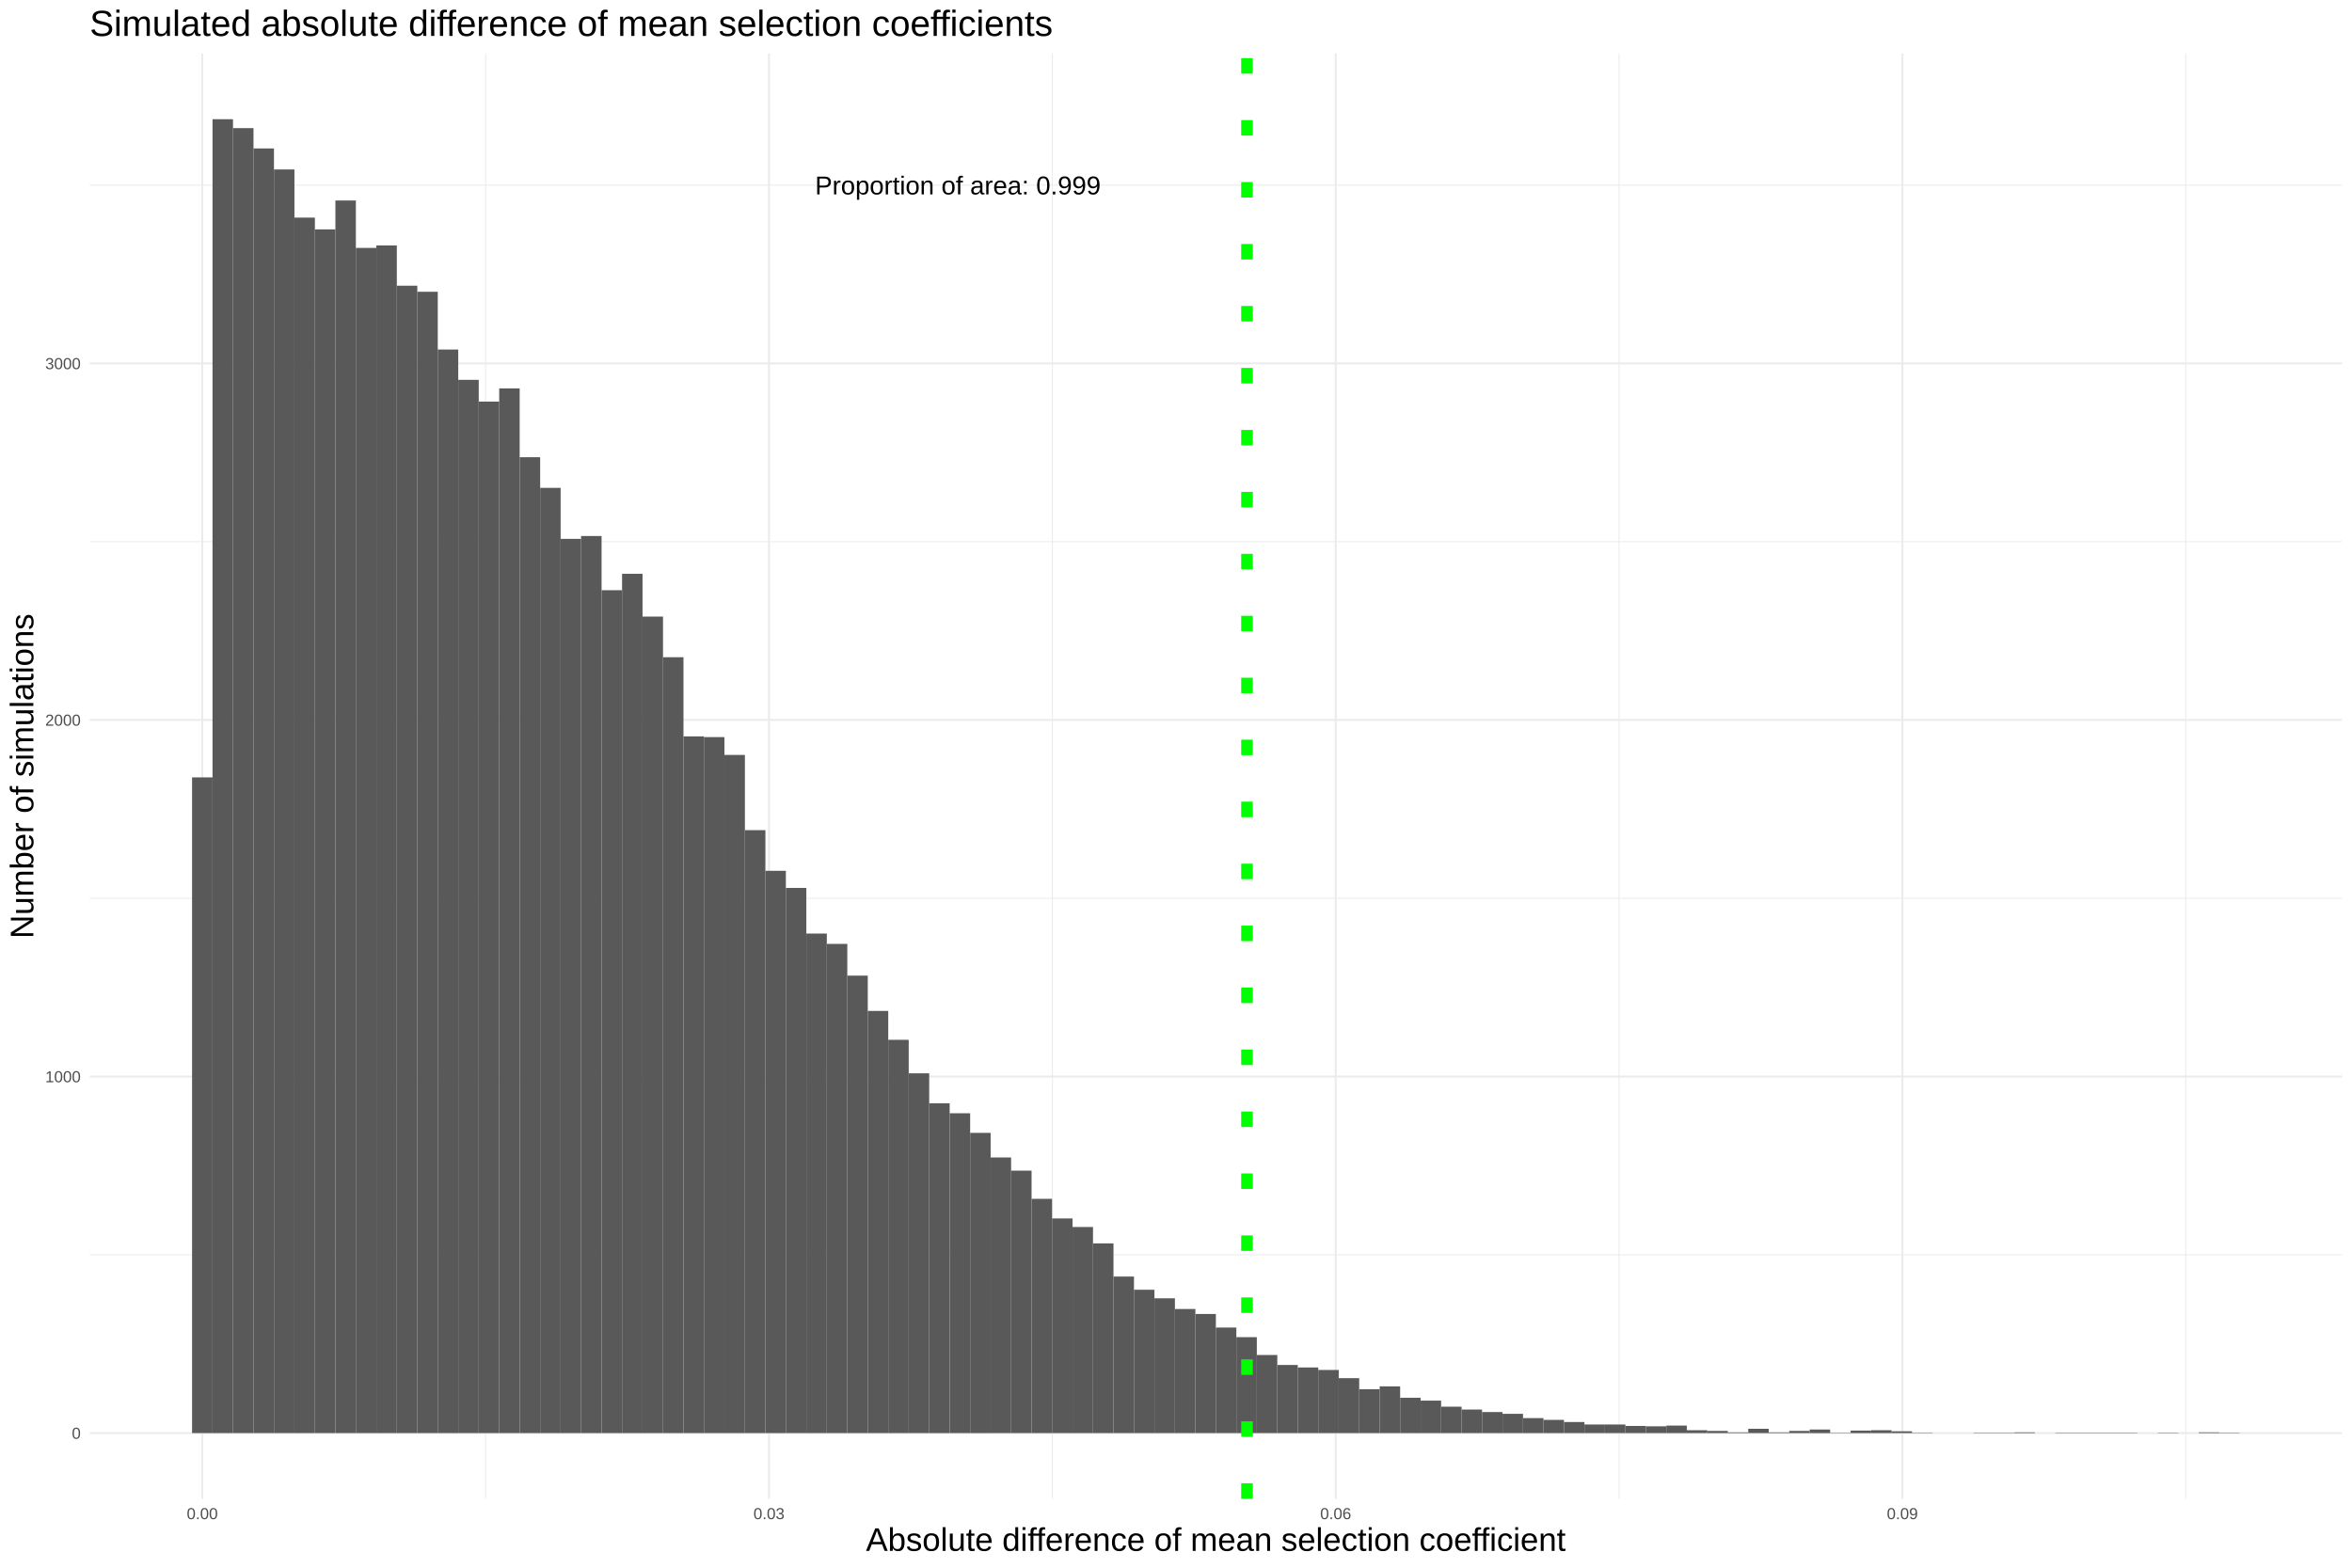
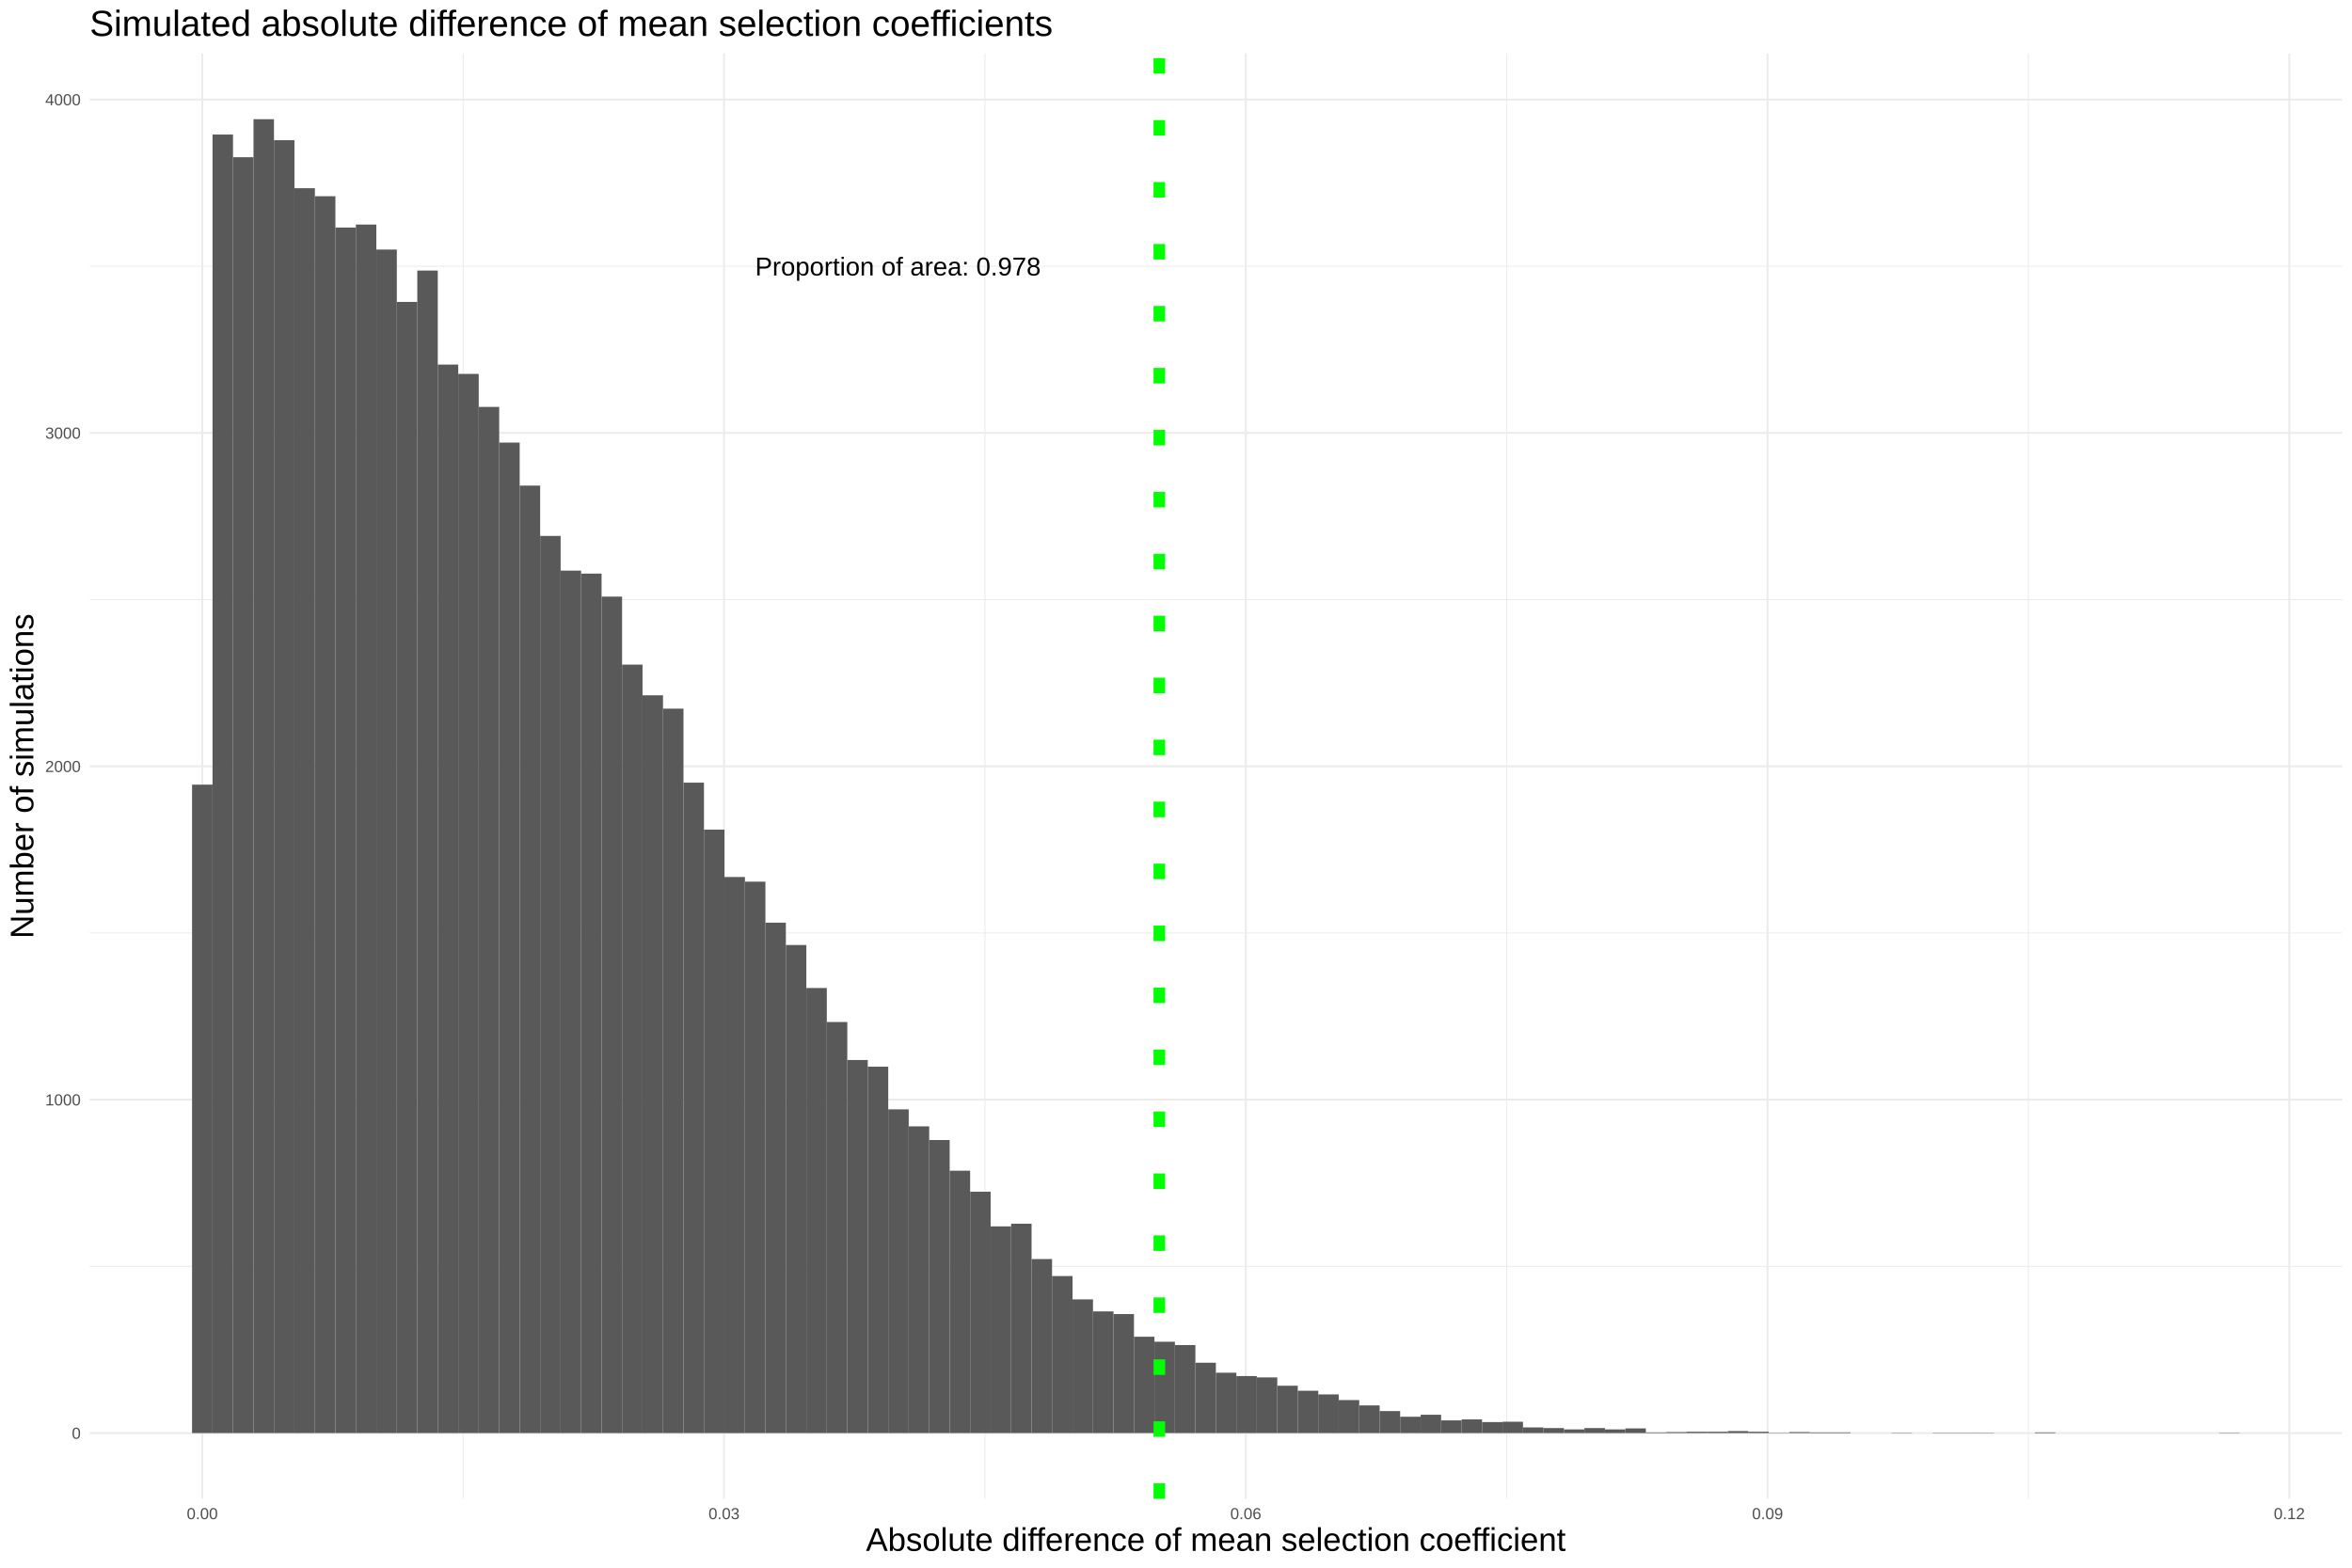
<svg xmlns="http://www.w3.org/2000/svg" class="svglite" width="1296.00pt" height="864.00pt" viewBox="0 0 1296.00 864.00">
  <defs>
    <style type="text/css">
    .svglite line, .svglite polyline, .svglite polygon, .svglite path, .svglite rect, .svglite circle {
      fill: none;
      stroke: #000000;
      stroke-linecap: round;
      stroke-linejoin: round;
      stroke-miterlimit: 10.00;
    }
    .svglite text {
      white-space: pre;
    }
  </style>
  </defs>
  <rect width="100%" height="100%" style="stroke: none; fill: none;" />
  <defs>
    <clipPath id="cpMC4wMHwxMjk2LjAwfDAuMDB8ODY0LjAw">
      <rect x="0.00" y="0.00" width="1296.00" height="864.00" />
    </clipPath>
  </defs>
  <g clip-path="url(#cpMC4wMHwxMjk2LjAwfDAuMDB8ODY0LjAw)">
</g>
  <defs>
    <clipPath id="cpNDkuNDJ8MTI5MC41MnwyOS40OXw4MjYuMDI=">
      <rect x="49.42" y="29.49" width="1241.10" height="796.52" />
    </clipPath>
  </defs>
  <g clip-path="url(#cpNDkuNDJ8MTI5MC41MnwyOS40OXw4MjYuMDI=)">
-     <polyline points="49.42,691.56 1290.52,691.56 " style="stroke-width: 0.53; stroke: #EBEBEB; stroke-linecap: butt;" />
-     <polyline points="49.42,495.06 1290.52,495.06 " style="stroke-width: 0.53; stroke: #EBEBEB; stroke-linecap: butt;" />
-     <polyline points="49.42,298.55 1290.52,298.55 " style="stroke-width: 0.53; stroke: #EBEBEB; stroke-linecap: butt;" />
-     <polyline points="49.42,102.05 1290.52,102.05 " style="stroke-width: 0.53; stroke: #EBEBEB; stroke-linecap: butt;" />
-     <polyline points="267.60,826.02 267.60,29.49 " style="stroke-width: 0.53; stroke: #EBEBEB; stroke-linecap: butt;" />
-     <polyline points="579.87,826.02 579.87,29.49 " style="stroke-width: 0.53; stroke: #EBEBEB; stroke-linecap: butt;" />
-     <polyline points="892.13,826.02 892.13,29.49 " style="stroke-width: 0.53; stroke: #EBEBEB; stroke-linecap: butt;" />
-     <polyline points="1204.39,826.02 1204.39,29.49 " style="stroke-width: 0.53; stroke: #EBEBEB; stroke-linecap: butt;" />
+     <polyline points="49.42,697.94 1290.52,697.94 " style="stroke-width: 0.53; stroke: #EBEBEB; stroke-linecap: butt;" />
+     <polyline points="49.42,514.20 1290.52,514.20 " style="stroke-width: 0.53; stroke: #EBEBEB; stroke-linecap: butt;" />
+     <polyline points="49.42,330.46 1290.52,330.46 " style="stroke-width: 0.53; stroke: #EBEBEB; stroke-linecap: butt;" />
+     <polyline points="49.42,146.73 1290.52,146.73 " style="stroke-width: 0.53; stroke: #EBEBEB; stroke-linecap: butt;" />
+     <polyline points="255.22,826.02 255.22,29.49 " style="stroke-width: 0.53; stroke: #EBEBEB; stroke-linecap: butt;" />
+     <polyline points="542.72,826.02 542.72,29.49 " style="stroke-width: 0.53; stroke: #EBEBEB; stroke-linecap: butt;" />
+     <polyline points="830.22,826.02 830.22,29.49 " style="stroke-width: 0.53; stroke: #EBEBEB; stroke-linecap: butt;" />
+     <polyline points="1117.71,826.02 1117.71,29.49 " style="stroke-width: 0.53; stroke: #EBEBEB; stroke-linecap: butt;" />
    <polyline points="49.42,789.81 1290.52,789.81 " style="stroke-width: 1.07; stroke: #EBEBEB; stroke-linecap: butt;" />
-     <polyline points="49.42,593.31 1290.52,593.31 " style="stroke-width: 1.07; stroke: #EBEBEB; stroke-linecap: butt;" />
-     <polyline points="49.42,396.80 1290.52,396.80 " style="stroke-width: 1.07; stroke: #EBEBEB; stroke-linecap: butt;" />
-     <polyline points="49.42,200.30 1290.52,200.30 " style="stroke-width: 1.07; stroke: #EBEBEB; stroke-linecap: butt;" />
+     <polyline points="49.42,606.07 1290.52,606.07 " style="stroke-width: 1.07; stroke: #EBEBEB; stroke-linecap: butt;" />
+     <polyline points="49.42,422.33 1290.52,422.33 " style="stroke-width: 1.07; stroke: #EBEBEB; stroke-linecap: butt;" />
+     <polyline points="49.42,238.60 1290.52,238.60 " style="stroke-width: 1.07; stroke: #EBEBEB; stroke-linecap: butt;" />
+     <polyline points="49.42,54.86 1290.52,54.86 " style="stroke-width: 1.07; stroke: #EBEBEB; stroke-linecap: butt;" />
    <polyline points="111.47,826.02 111.47,29.49 " style="stroke-width: 1.07; stroke: #EBEBEB; stroke-linecap: butt;" />
-     <polyline points="423.74,826.02 423.74,29.49 " style="stroke-width: 1.07; stroke: #EBEBEB; stroke-linecap: butt;" />
-     <polyline points="736.00,826.02 736.00,29.49 " style="stroke-width: 1.07; stroke: #EBEBEB; stroke-linecap: butt;" />
-     <polyline points="1048.26,826.02 1048.26,29.49 " style="stroke-width: 1.07; stroke: #EBEBEB; stroke-linecap: butt;" />
-     <rect x="105.83" y="428.44" width="11.28" height="361.37" style="stroke-width: 1.07; stroke: none; stroke-linecap: butt; stroke-linejoin: miter; fill: #595959;" />
-     <rect x="117.11" y="65.70" width="11.28" height="724.11" style="stroke-width: 1.07; stroke: none; stroke-linecap: butt; stroke-linejoin: miter; fill: #595959;" />
-     <rect x="128.40" y="70.61" width="11.28" height="719.20" style="stroke-width: 1.07; stroke: none; stroke-linecap: butt; stroke-linejoin: miter; fill: #595959;" />
-     <rect x="139.68" y="81.81" width="11.28" height="708.00" style="stroke-width: 1.07; stroke: none; stroke-linecap: butt; stroke-linejoin: miter; fill: #595959;" />
-     <rect x="150.96" y="93.40" width="11.28" height="696.41" style="stroke-width: 1.07; stroke: none; stroke-linecap: butt; stroke-linejoin: miter; fill: #595959;" />
-     <rect x="162.24" y="119.93" width="11.28" height="669.88" style="stroke-width: 1.07; stroke: none; stroke-linecap: butt; stroke-linejoin: miter; fill: #595959;" />
-     <rect x="173.53" y="126.42" width="11.28" height="663.39" style="stroke-width: 1.07; stroke: none; stroke-linecap: butt; stroke-linejoin: miter; fill: #595959;" />
-     <rect x="184.81" y="110.50" width="11.28" height="679.31" style="stroke-width: 1.07; stroke: none; stroke-linecap: butt; stroke-linejoin: miter; fill: #595959;" />
-     <rect x="196.09" y="136.63" width="11.28" height="653.18" style="stroke-width: 1.07; stroke: none; stroke-linecap: butt; stroke-linejoin: miter; fill: #595959;" />
-     <rect x="207.38" y="135.26" width="11.28" height="654.55" style="stroke-width: 1.07; stroke: none; stroke-linecap: butt; stroke-linejoin: miter; fill: #595959;" />
-     <rect x="218.66" y="157.46" width="11.28" height="632.35" style="stroke-width: 1.07; stroke: none; stroke-linecap: butt; stroke-linejoin: miter; fill: #595959;" />
-     <rect x="229.94" y="160.80" width="11.28" height="629.01" style="stroke-width: 1.07; stroke: none; stroke-linecap: butt; stroke-linejoin: miter; fill: #595959;" />
-     <rect x="241.22" y="192.64" width="11.28" height="597.17" style="stroke-width: 1.07; stroke: none; stroke-linecap: butt; stroke-linejoin: miter; fill: #595959;" />
-     <rect x="252.51" y="209.34" width="11.28" height="580.47" style="stroke-width: 1.07; stroke: none; stroke-linecap: butt; stroke-linejoin: miter; fill: #595959;" />
-     <rect x="263.79" y="221.33" width="11.28" height="568.48" style="stroke-width: 1.07; stroke: none; stroke-linecap: butt; stroke-linejoin: miter; fill: #595959;" />
-     <rect x="275.07" y="214.06" width="11.28" height="575.75" style="stroke-width: 1.07; stroke: none; stroke-linecap: butt; stroke-linejoin: miter; fill: #595959;" />
-     <rect x="286.36" y="251.98" width="11.28" height="537.83" style="stroke-width: 1.07; stroke: none; stroke-linecap: butt; stroke-linejoin: miter; fill: #595959;" />
-     <rect x="297.64" y="268.88" width="11.28" height="520.93" style="stroke-width: 1.07; stroke: none; stroke-linecap: butt; stroke-linejoin: miter; fill: #595959;" />
-     <rect x="308.92" y="296.98" width="11.28" height="492.83" style="stroke-width: 1.07; stroke: none; stroke-linecap: butt; stroke-linejoin: miter; fill: #595959;" />
-     <rect x="320.20" y="295.41" width="11.28" height="494.40" style="stroke-width: 1.07; stroke: none; stroke-linecap: butt; stroke-linejoin: miter; fill: #595959;" />
-     <rect x="331.49" y="325.28" width="11.28" height="464.53" style="stroke-width: 1.07; stroke: none; stroke-linecap: butt; stroke-linejoin: miter; fill: #595959;" />
-     <rect x="342.77" y="316.24" width="11.28" height="473.57" style="stroke-width: 1.07; stroke: none; stroke-linecap: butt; stroke-linejoin: miter; fill: #595959;" />
-     <rect x="354.05" y="339.82" width="11.28" height="449.99" style="stroke-width: 1.07; stroke: none; stroke-linecap: butt; stroke-linejoin: miter; fill: #595959;" />
-     <rect x="365.33" y="362.22" width="11.28" height="427.59" style="stroke-width: 1.07; stroke: none; stroke-linecap: butt; stroke-linejoin: miter; fill: #595959;" />
-     <rect x="376.62" y="405.84" width="11.28" height="383.97" style="stroke-width: 1.07; stroke: none; stroke-linecap: butt; stroke-linejoin: miter; fill: #595959;" />
-     <rect x="387.90" y="406.24" width="11.28" height="383.57" style="stroke-width: 1.07; stroke: none; stroke-linecap: butt; stroke-linejoin: miter; fill: #595959;" />
-     <rect x="399.18" y="416.06" width="11.28" height="373.75" style="stroke-width: 1.07; stroke: none; stroke-linecap: butt; stroke-linejoin: miter; fill: #595959;" />
-     <rect x="410.47" y="457.52" width="11.28" height="332.29" style="stroke-width: 1.07; stroke: none; stroke-linecap: butt; stroke-linejoin: miter; fill: #595959;" />
-     <rect x="421.75" y="479.93" width="11.28" height="309.89" style="stroke-width: 1.07; stroke: none; stroke-linecap: butt; stroke-linejoin: miter; fill: #595959;" />
-     <rect x="433.03" y="489.36" width="11.28" height="300.45" style="stroke-width: 1.07; stroke: none; stroke-linecap: butt; stroke-linejoin: miter; fill: #595959;" />
-     <rect x="444.31" y="514.51" width="11.28" height="275.30" style="stroke-width: 1.07; stroke: none; stroke-linecap: butt; stroke-linejoin: miter; fill: #595959;" />
-     <rect x="455.60" y="520.21" width="11.28" height="269.60" style="stroke-width: 1.07; stroke: none; stroke-linecap: butt; stroke-linejoin: miter; fill: #595959;" />
-     <rect x="466.88" y="537.70" width="11.28" height="252.11" style="stroke-width: 1.07; stroke: none; stroke-linecap: butt; stroke-linejoin: miter; fill: #595959;" />
-     <rect x="478.16" y="557.15" width="11.28" height="232.66" style="stroke-width: 1.07; stroke: none; stroke-linecap: butt; stroke-linejoin: miter; fill: #595959;" />
-     <rect x="489.44" y="573.07" width="11.28" height="216.74" style="stroke-width: 1.07; stroke: none; stroke-linecap: butt; stroke-linejoin: miter; fill: #595959;" />
-     <rect x="500.73" y="591.54" width="11.28" height="198.27" style="stroke-width: 1.07; stroke: none; stroke-linecap: butt; stroke-linejoin: miter; fill: #595959;" />
-     <rect x="512.01" y="608.05" width="11.28" height="181.77" style="stroke-width: 1.07; stroke: none; stroke-linecap: butt; stroke-linejoin: miter; fill: #595959;" />
-     <rect x="523.29" y="613.55" width="11.28" height="176.26" style="stroke-width: 1.07; stroke: none; stroke-linecap: butt; stroke-linejoin: miter; fill: #595959;" />
-     <rect x="534.58" y="624.36" width="11.28" height="165.46" style="stroke-width: 1.07; stroke: none; stroke-linecap: butt; stroke-linejoin: miter; fill: #595959;" />
-     <rect x="545.86" y="637.91" width="11.28" height="151.90" style="stroke-width: 1.07; stroke: none; stroke-linecap: butt; stroke-linejoin: miter; fill: #595959;" />
-     <rect x="557.14" y="645.18" width="11.28" height="144.63" style="stroke-width: 1.07; stroke: none; stroke-linecap: butt; stroke-linejoin: miter; fill: #595959;" />
-     <rect x="568.42" y="660.71" width="11.28" height="129.10" style="stroke-width: 1.07; stroke: none; stroke-linecap: butt; stroke-linejoin: miter; fill: #595959;" />
-     <rect x="579.71" y="671.52" width="11.28" height="118.29" style="stroke-width: 1.07; stroke: none; stroke-linecap: butt; stroke-linejoin: miter; fill: #595959;" />
-     <rect x="590.99" y="676.23" width="11.28" height="113.58" style="stroke-width: 1.07; stroke: none; stroke-linecap: butt; stroke-linejoin: miter; fill: #595959;" />
-     <rect x="602.27" y="685.27" width="11.28" height="104.54" style="stroke-width: 1.07; stroke: none; stroke-linecap: butt; stroke-linejoin: miter; fill: #595959;" />
-     <rect x="613.56" y="703.55" width="11.28" height="86.26" style="stroke-width: 1.07; stroke: none; stroke-linecap: butt; stroke-linejoin: miter; fill: #595959;" />
-     <rect x="624.84" y="710.82" width="11.28" height="78.99" style="stroke-width: 1.07; stroke: none; stroke-linecap: butt; stroke-linejoin: miter; fill: #595959;" />
-     <rect x="636.12" y="715.53" width="11.28" height="74.28" style="stroke-width: 1.07; stroke: none; stroke-linecap: butt; stroke-linejoin: miter; fill: #595959;" />
-     <rect x="647.40" y="721.43" width="11.28" height="68.38" style="stroke-width: 1.07; stroke: none; stroke-linecap: butt; stroke-linejoin: miter; fill: #595959;" />
-     <rect x="658.69" y="724.18" width="11.28" height="65.63" style="stroke-width: 1.07; stroke: none; stroke-linecap: butt; stroke-linejoin: miter; fill: #595959;" />
-     <rect x="669.97" y="731.65" width="11.28" height="58.16" style="stroke-width: 1.07; stroke: none; stroke-linecap: butt; stroke-linejoin: miter; fill: #595959;" />
-     <rect x="681.25" y="736.95" width="11.28" height="52.86" style="stroke-width: 1.07; stroke: none; stroke-linecap: butt; stroke-linejoin: miter; fill: #595959;" />
-     <rect x="692.53" y="746.78" width="11.28" height="43.03" style="stroke-width: 1.07; stroke: none; stroke-linecap: butt; stroke-linejoin: miter; fill: #595959;" />
-     <rect x="703.82" y="752.28" width="11.28" height="37.53" style="stroke-width: 1.07; stroke: none; stroke-linecap: butt; stroke-linejoin: miter; fill: #595959;" />
-     <rect x="715.10" y="753.65" width="11.28" height="36.16" style="stroke-width: 1.07; stroke: none; stroke-linecap: butt; stroke-linejoin: miter; fill: #595959;" />
-     <rect x="726.38" y="755.03" width="11.28" height="34.78" style="stroke-width: 1.07; stroke: none; stroke-linecap: butt; stroke-linejoin: miter; fill: #595959;" />
-     <rect x="737.67" y="759.55" width="11.28" height="30.26" style="stroke-width: 1.07; stroke: none; stroke-linecap: butt; stroke-linejoin: miter; fill: #595959;" />
-     <rect x="748.95" y="765.64" width="11.28" height="24.17" style="stroke-width: 1.07; stroke: none; stroke-linecap: butt; stroke-linejoin: miter; fill: #595959;" />
-     <rect x="760.23" y="764.07" width="11.28" height="25.74" style="stroke-width: 1.07; stroke: none; stroke-linecap: butt; stroke-linejoin: miter; fill: #595959;" />
-     <rect x="771.51" y="770.36" width="11.28" height="19.45" style="stroke-width: 1.07; stroke: none; stroke-linecap: butt; stroke-linejoin: miter; fill: #595959;" />
-     <rect x="782.80" y="771.93" width="11.28" height="17.88" style="stroke-width: 1.07; stroke: none; stroke-linecap: butt; stroke-linejoin: miter; fill: #595959;" />
-     <rect x="794.08" y="775.27" width="11.28" height="14.54" style="stroke-width: 1.07; stroke: none; stroke-linecap: butt; stroke-linejoin: miter; fill: #595959;" />
-     <rect x="805.36" y="776.84" width="11.28" height="12.97" style="stroke-width: 1.07; stroke: none; stroke-linecap: butt; stroke-linejoin: miter; fill: #595959;" />
-     <rect x="816.64" y="778.22" width="11.28" height="11.59" style="stroke-width: 1.07; stroke: none; stroke-linecap: butt; stroke-linejoin: miter; fill: #595959;" />
-     <rect x="827.93" y="779.20" width="11.28" height="10.61" style="stroke-width: 1.07; stroke: none; stroke-linecap: butt; stroke-linejoin: miter; fill: #595959;" />
-     <rect x="839.21" y="781.56" width="11.28" height="8.25" style="stroke-width: 1.07; stroke: none; stroke-linecap: butt; stroke-linejoin: miter; fill: #595959;" />
-     <rect x="850.49" y="782.54" width="11.28" height="7.27" style="stroke-width: 1.07; stroke: none; stroke-linecap: butt; stroke-linejoin: miter; fill: #595959;" />
-     <rect x="861.78" y="783.72" width="11.28" height="6.09" style="stroke-width: 1.07; stroke: none; stroke-linecap: butt; stroke-linejoin: miter; fill: #595959;" />
-     <rect x="873.06" y="785.09" width="11.28" height="4.72" style="stroke-width: 1.07; stroke: none; stroke-linecap: butt; stroke-linejoin: miter; fill: #595959;" />
-     <rect x="884.34" y="785.09" width="11.28" height="4.72" style="stroke-width: 1.07; stroke: none; stroke-linecap: butt; stroke-linejoin: miter; fill: #595959;" />
-     <rect x="895.62" y="785.88" width="11.28" height="3.93" style="stroke-width: 1.07; stroke: none; stroke-linecap: butt; stroke-linejoin: miter; fill: #595959;" />
-     <rect x="906.91" y="786.08" width="11.28" height="3.73" style="stroke-width: 1.07; stroke: none; stroke-linecap: butt; stroke-linejoin: miter; fill: #595959;" />
-     <rect x="918.19" y="785.68" width="11.28" height="4.13" style="stroke-width: 1.07; stroke: none; stroke-linecap: butt; stroke-linejoin: miter; fill: #595959;" />
-     <rect x="929.47" y="788.24" width="11.28" height="1.57" style="stroke-width: 1.07; stroke: none; stroke-linecap: butt; stroke-linejoin: miter; fill: #595959;" />
-     <rect x="940.76" y="788.63" width="11.28" height="1.18" style="stroke-width: 1.07; stroke: none; stroke-linecap: butt; stroke-linejoin: miter; fill: #595959;" />
-     <rect x="952.04" y="789.42" width="11.28" height="0.39" style="stroke-width: 1.07; stroke: none; stroke-linecap: butt; stroke-linejoin: miter; fill: #595959;" />
-     <rect x="963.32" y="787.45" width="11.28" height="2.36" style="stroke-width: 1.07; stroke: none; stroke-linecap: butt; stroke-linejoin: miter; fill: #595959;" />
-     <rect x="974.60" y="789.42" width="11.28" height="0.39" style="stroke-width: 1.07; stroke: none; stroke-linecap: butt; stroke-linejoin: miter; fill: #595959;" />
-     <rect x="985.89" y="788.63" width="11.28" height="1.18" style="stroke-width: 1.07; stroke: none; stroke-linecap: butt; stroke-linejoin: miter; fill: #595959;" />
-     <rect x="997.17" y="787.85" width="11.28" height="1.97" style="stroke-width: 1.07; stroke: none; stroke-linecap: butt; stroke-linejoin: miter; fill: #595959;" />
-     <rect x="1008.45" y="789.61" width="11.28" height="0.20" style="stroke-width: 1.07; stroke: none; stroke-linecap: butt; stroke-linejoin: miter; fill: #595959;" />
-     <rect x="1019.73" y="788.44" width="11.28" height="1.38" style="stroke-width: 1.07; stroke: none; stroke-linecap: butt; stroke-linejoin: miter; fill: #595959;" />
-     <rect x="1031.02" y="788.24" width="11.28" height="1.57" style="stroke-width: 1.07; stroke: none; stroke-linecap: butt; stroke-linejoin: miter; fill: #595959;" />
-     <rect x="1042.30" y="788.83" width="11.28" height="0.98" style="stroke-width: 1.07; stroke: none; stroke-linecap: butt; stroke-linejoin: miter; fill: #595959;" />
-     <rect x="1053.58" y="789.61" width="11.28" height="0.20" style="stroke-width: 1.07; stroke: none; stroke-linecap: butt; stroke-linejoin: miter; fill: #595959;" />
-     <rect x="1064.87" y="789.81" width="11.28" height="0.00" style="stroke-width: 1.07; stroke: none; stroke-linecap: butt; stroke-linejoin: miter; fill: #595959;" />
-     <rect x="1076.15" y="789.81" width="11.28" height="0.00" style="stroke-width: 1.07; stroke: none; stroke-linecap: butt; stroke-linejoin: miter; fill: #595959;" />
-     <rect x="1087.43" y="789.61" width="11.28" height="0.20" style="stroke-width: 1.07; stroke: none; stroke-linecap: butt; stroke-linejoin: miter; fill: #595959;" />
-     <rect x="1098.71" y="789.61" width="11.28" height="0.20" style="stroke-width: 1.07; stroke: none; stroke-linecap: butt; stroke-linejoin: miter; fill: #595959;" />
-     <rect x="1110.00" y="789.42" width="11.28" height="0.39" style="stroke-width: 1.07; stroke: none; stroke-linecap: butt; stroke-linejoin: miter; fill: #595959;" />
-     <rect x="1121.28" y="789.81" width="11.28" height="0.00" style="stroke-width: 1.07; stroke: none; stroke-linecap: butt; stroke-linejoin: miter; fill: #595959;" />
-     <rect x="1132.56" y="789.61" width="11.28" height="0.20" style="stroke-width: 1.07; stroke: none; stroke-linecap: butt; stroke-linejoin: miter; fill: #595959;" />
-     <rect x="1143.84" y="789.61" width="11.28" height="0.20" style="stroke-width: 1.07; stroke: none; stroke-linecap: butt; stroke-linejoin: miter; fill: #595959;" />
-     <rect x="1155.13" y="789.61" width="11.28" height="0.20" style="stroke-width: 1.07; stroke: none; stroke-linecap: butt; stroke-linejoin: miter; fill: #595959;" />
-     <rect x="1166.41" y="789.61" width="11.28" height="0.20" style="stroke-width: 1.07; stroke: none; stroke-linecap: butt; stroke-linejoin: miter; fill: #595959;" />
+     <polyline points="398.97,826.02 398.97,29.49 " style="stroke-width: 1.07; stroke: #EBEBEB; stroke-linecap: butt;" />
+     <polyline points="686.47,826.02 686.47,29.49 " style="stroke-width: 1.07; stroke: #EBEBEB; stroke-linecap: butt;" />
+     <polyline points="973.96,826.02 973.96,29.49 " style="stroke-width: 1.07; stroke: #EBEBEB; stroke-linecap: butt;" />
+     <polyline points="1261.46,826.02 1261.46,29.49 " style="stroke-width: 1.07; stroke: #EBEBEB; stroke-linecap: butt;" />
+     <rect x="105.83" y="432.44" width="11.28" height="357.37" style="stroke-width: 1.07; stroke: none; stroke-linecap: butt; stroke-linejoin: miter; fill: #595959;" />
+     <rect x="117.11" y="74.15" width="11.28" height="715.66" style="stroke-width: 1.07; stroke: none; stroke-linecap: butt; stroke-linejoin: miter; fill: #595959;" />
+     <rect x="128.40" y="86.64" width="11.28" height="703.17" style="stroke-width: 1.07; stroke: none; stroke-linecap: butt; stroke-linejoin: miter; fill: #595959;" />
+     <rect x="139.68" y="65.70" width="11.28" height="724.11" style="stroke-width: 1.07; stroke: none; stroke-linecap: butt; stroke-linejoin: miter; fill: #595959;" />
+     <rect x="150.96" y="77.27" width="11.28" height="712.54" style="stroke-width: 1.07; stroke: none; stroke-linecap: butt; stroke-linejoin: miter; fill: #595959;" />
+     <rect x="162.24" y="103.73" width="11.28" height="686.08" style="stroke-width: 1.07; stroke: none; stroke-linecap: butt; stroke-linejoin: miter; fill: #595959;" />
+     <rect x="173.53" y="108.14" width="11.28" height="681.67" style="stroke-width: 1.07; stroke: none; stroke-linecap: butt; stroke-linejoin: miter; fill: #595959;" />
+     <rect x="184.81" y="125.41" width="11.28" height="664.40" style="stroke-width: 1.07; stroke: none; stroke-linecap: butt; stroke-linejoin: miter; fill: #595959;" />
+     <rect x="196.09" y="123.76" width="11.28" height="666.05" style="stroke-width: 1.07; stroke: none; stroke-linecap: butt; stroke-linejoin: miter; fill: #595959;" />
+     <rect x="207.38" y="137.54" width="11.28" height="652.27" style="stroke-width: 1.07; stroke: none; stroke-linecap: butt; stroke-linejoin: miter; fill: #595959;" />
+     <rect x="218.66" y="166.39" width="11.28" height="623.42" style="stroke-width: 1.07; stroke: none; stroke-linecap: butt; stroke-linejoin: miter; fill: #595959;" />
+     <rect x="229.94" y="149.11" width="11.28" height="640.70" style="stroke-width: 1.07; stroke: none; stroke-linecap: butt; stroke-linejoin: miter; fill: #595959;" />
+     <rect x="241.22" y="200.93" width="11.28" height="588.88" style="stroke-width: 1.07; stroke: none; stroke-linecap: butt; stroke-linejoin: miter; fill: #595959;" />
+     <rect x="252.51" y="206.07" width="11.28" height="583.74" style="stroke-width: 1.07; stroke: none; stroke-linecap: butt; stroke-linejoin: miter; fill: #595959;" />
+     <rect x="263.79" y="224.26" width="11.28" height="565.55" style="stroke-width: 1.07; stroke: none; stroke-linecap: butt; stroke-linejoin: miter; fill: #595959;" />
+     <rect x="275.07" y="243.92" width="11.28" height="545.89" style="stroke-width: 1.07; stroke: none; stroke-linecap: butt; stroke-linejoin: miter; fill: #595959;" />
+     <rect x="286.36" y="267.63" width="11.28" height="522.18" style="stroke-width: 1.07; stroke: none; stroke-linecap: butt; stroke-linejoin: miter; fill: #595959;" />
+     <rect x="297.64" y="295.37" width="11.28" height="494.44" style="stroke-width: 1.07; stroke: none; stroke-linecap: butt; stroke-linejoin: miter; fill: #595959;" />
+     <rect x="308.92" y="314.48" width="11.28" height="475.33" style="stroke-width: 1.07; stroke: none; stroke-linecap: butt; stroke-linejoin: miter; fill: #595959;" />
+     <rect x="320.20" y="316.13" width="11.28" height="473.68" style="stroke-width: 1.07; stroke: none; stroke-linecap: butt; stroke-linejoin: miter; fill: #595959;" />
+     <rect x="331.49" y="328.81" width="11.28" height="461.00" style="stroke-width: 1.07; stroke: none; stroke-linecap: butt; stroke-linejoin: miter; fill: #595959;" />
+     <rect x="342.77" y="366.29" width="11.28" height="423.52" style="stroke-width: 1.07; stroke: none; stroke-linecap: butt; stroke-linejoin: miter; fill: #595959;" />
+     <rect x="354.05" y="383.20" width="11.28" height="406.61" style="stroke-width: 1.07; stroke: none; stroke-linecap: butt; stroke-linejoin: miter; fill: #595959;" />
+     <rect x="365.33" y="390.55" width="11.28" height="399.26" style="stroke-width: 1.07; stroke: none; stroke-linecap: butt; stroke-linejoin: miter; fill: #595959;" />
+     <rect x="376.62" y="431.34" width="11.28" height="358.47" style="stroke-width: 1.07; stroke: none; stroke-linecap: butt; stroke-linejoin: miter; fill: #595959;" />
+     <rect x="387.90" y="457.24" width="11.28" height="332.57" style="stroke-width: 1.07; stroke: none; stroke-linecap: butt; stroke-linejoin: miter; fill: #595959;" />
+     <rect x="399.18" y="483.34" width="11.28" height="306.48" style="stroke-width: 1.07; stroke: none; stroke-linecap: butt; stroke-linejoin: miter; fill: #595959;" />
+     <rect x="410.47" y="485.91" width="11.28" height="303.90" style="stroke-width: 1.07; stroke: none; stroke-linecap: butt; stroke-linejoin: miter; fill: #595959;" />
+     <rect x="421.75" y="508.51" width="11.28" height="281.30" style="stroke-width: 1.07; stroke: none; stroke-linecap: butt; stroke-linejoin: miter; fill: #595959;" />
+     <rect x="433.03" y="520.82" width="11.28" height="268.99" style="stroke-width: 1.07; stroke: none; stroke-linecap: butt; stroke-linejoin: miter; fill: #595959;" />
+     <rect x="444.31" y="544.52" width="11.28" height="245.29" style="stroke-width: 1.07; stroke: none; stroke-linecap: butt; stroke-linejoin: miter; fill: #595959;" />
+     <rect x="455.60" y="563.26" width="11.28" height="226.55" style="stroke-width: 1.07; stroke: none; stroke-linecap: butt; stroke-linejoin: miter; fill: #595959;" />
+     <rect x="466.88" y="584.21" width="11.28" height="205.60" style="stroke-width: 1.07; stroke: none; stroke-linecap: butt; stroke-linejoin: miter; fill: #595959;" />
+     <rect x="478.16" y="587.88" width="11.28" height="201.93" style="stroke-width: 1.07; stroke: none; stroke-linecap: butt; stroke-linejoin: miter; fill: #595959;" />
+     <rect x="489.44" y="611.40" width="11.28" height="178.41" style="stroke-width: 1.07; stroke: none; stroke-linecap: butt; stroke-linejoin: miter; fill: #595959;" />
+     <rect x="500.73" y="620.77" width="11.28" height="169.04" style="stroke-width: 1.07; stroke: none; stroke-linecap: butt; stroke-linejoin: miter; fill: #595959;" />
+     <rect x="512.01" y="628.30" width="11.28" height="161.51" style="stroke-width: 1.07; stroke: none; stroke-linecap: butt; stroke-linejoin: miter; fill: #595959;" />
+     <rect x="523.29" y="645.21" width="11.28" height="144.60" style="stroke-width: 1.07; stroke: none; stroke-linecap: butt; stroke-linejoin: miter; fill: #595959;" />
+     <rect x="534.58" y="656.78" width="11.28" height="133.03" style="stroke-width: 1.07; stroke: none; stroke-linecap: butt; stroke-linejoin: miter; fill: #595959;" />
+     <rect x="545.86" y="675.89" width="11.28" height="113.92" style="stroke-width: 1.07; stroke: none; stroke-linecap: butt; stroke-linejoin: miter; fill: #595959;" />
+     <rect x="557.14" y="674.42" width="11.28" height="115.39" style="stroke-width: 1.07; stroke: none; stroke-linecap: butt; stroke-linejoin: miter; fill: #595959;" />
+     <rect x="568.42" y="693.90" width="11.28" height="95.91" style="stroke-width: 1.07; stroke: none; stroke-linecap: butt; stroke-linejoin: miter; fill: #595959;" />
+     <rect x="579.71" y="703.27" width="11.28" height="86.54" style="stroke-width: 1.07; stroke: none; stroke-linecap: butt; stroke-linejoin: miter; fill: #595959;" />
+     <rect x="590.99" y="716.13" width="11.28" height="73.68" style="stroke-width: 1.07; stroke: none; stroke-linecap: butt; stroke-linejoin: miter; fill: #595959;" />
+     <rect x="602.27" y="722.75" width="11.28" height="67.06" style="stroke-width: 1.07; stroke: none; stroke-linecap: butt; stroke-linejoin: miter; fill: #595959;" />
+     <rect x="613.56" y="724.22" width="11.28" height="65.59" style="stroke-width: 1.07; stroke: none; stroke-linecap: butt; stroke-linejoin: miter; fill: #595959;" />
+     <rect x="624.84" y="736.71" width="11.28" height="53.10" style="stroke-width: 1.07; stroke: none; stroke-linecap: butt; stroke-linejoin: miter; fill: #595959;" />
+     <rect x="636.12" y="739.47" width="11.28" height="50.34" style="stroke-width: 1.07; stroke: none; stroke-linecap: butt; stroke-linejoin: miter; fill: #595959;" />
+     <rect x="647.40" y="741.30" width="11.28" height="48.51" style="stroke-width: 1.07; stroke: none; stroke-linecap: butt; stroke-linejoin: miter; fill: #595959;" />
+     <rect x="658.69" y="751.04" width="11.28" height="38.77" style="stroke-width: 1.07; stroke: none; stroke-linecap: butt; stroke-linejoin: miter; fill: #595959;" />
+     <rect x="669.97" y="756.55" width="11.28" height="33.26" style="stroke-width: 1.07; stroke: none; stroke-linecap: butt; stroke-linejoin: miter; fill: #595959;" />
+     <rect x="681.25" y="758.39" width="11.28" height="31.42" style="stroke-width: 1.07; stroke: none; stroke-linecap: butt; stroke-linejoin: miter; fill: #595959;" />
+     <rect x="692.53" y="759.13" width="11.28" height="30.68" style="stroke-width: 1.07; stroke: none; stroke-linecap: butt; stroke-linejoin: miter; fill: #595959;" />
+     <rect x="703.82" y="763.72" width="11.28" height="26.09" style="stroke-width: 1.07; stroke: none; stroke-linecap: butt; stroke-linejoin: miter; fill: #595959;" />
+     <rect x="715.10" y="766.48" width="11.28" height="23.33" style="stroke-width: 1.07; stroke: none; stroke-linecap: butt; stroke-linejoin: miter; fill: #595959;" />
+     <rect x="726.38" y="768.50" width="11.28" height="21.31" style="stroke-width: 1.07; stroke: none; stroke-linecap: butt; stroke-linejoin: miter; fill: #595959;" />
+     <rect x="737.67" y="771.62" width="11.28" height="18.19" style="stroke-width: 1.07; stroke: none; stroke-linecap: butt; stroke-linejoin: miter; fill: #595959;" />
+     <rect x="748.95" y="774.56" width="11.28" height="15.25" style="stroke-width: 1.07; stroke: none; stroke-linecap: butt; stroke-linejoin: miter; fill: #595959;" />
+     <rect x="760.23" y="777.68" width="11.28" height="12.13" style="stroke-width: 1.07; stroke: none; stroke-linecap: butt; stroke-linejoin: miter; fill: #595959;" />
+     <rect x="771.51" y="780.81" width="11.28" height="9.00" style="stroke-width: 1.07; stroke: none; stroke-linecap: butt; stroke-linejoin: miter; fill: #595959;" />
+     <rect x="782.80" y="779.71" width="11.28" height="10.11" style="stroke-width: 1.07; stroke: none; stroke-linecap: butt; stroke-linejoin: miter; fill: #595959;" />
+     <rect x="794.08" y="782.83" width="11.28" height="6.98" style="stroke-width: 1.07; stroke: none; stroke-linecap: butt; stroke-linejoin: miter; fill: #595959;" />
+     <rect x="805.36" y="782.28" width="11.28" height="7.53" style="stroke-width: 1.07; stroke: none; stroke-linecap: butt; stroke-linejoin: miter; fill: #595959;" />
+     <rect x="816.64" y="783.75" width="11.28" height="6.06" style="stroke-width: 1.07; stroke: none; stroke-linecap: butt; stroke-linejoin: miter; fill: #595959;" />
+     <rect x="827.93" y="783.56" width="11.28" height="6.25" style="stroke-width: 1.07; stroke: none; stroke-linecap: butt; stroke-linejoin: miter; fill: #595959;" />
+     <rect x="839.21" y="786.69" width="11.28" height="3.12" style="stroke-width: 1.07; stroke: none; stroke-linecap: butt; stroke-linejoin: miter; fill: #595959;" />
+     <rect x="850.49" y="787.05" width="11.28" height="2.76" style="stroke-width: 1.07; stroke: none; stroke-linecap: butt; stroke-linejoin: miter; fill: #595959;" />
+     <rect x="861.78" y="787.79" width="11.28" height="2.02" style="stroke-width: 1.07; stroke: none; stroke-linecap: butt; stroke-linejoin: miter; fill: #595959;" />
+     <rect x="873.06" y="787.05" width="11.28" height="2.76" style="stroke-width: 1.07; stroke: none; stroke-linecap: butt; stroke-linejoin: miter; fill: #595959;" />
+     <rect x="884.34" y="787.79" width="11.28" height="2.02" style="stroke-width: 1.07; stroke: none; stroke-linecap: butt; stroke-linejoin: miter; fill: #595959;" />
+     <rect x="895.62" y="787.24" width="11.28" height="2.57" style="stroke-width: 1.07; stroke: none; stroke-linecap: butt; stroke-linejoin: miter; fill: #595959;" />
+     <rect x="906.91" y="789.44" width="11.28" height="0.37" style="stroke-width: 1.07; stroke: none; stroke-linecap: butt; stroke-linejoin: miter; fill: #595959;" />
+     <rect x="918.19" y="789.26" width="11.28" height="0.55" style="stroke-width: 1.07; stroke: none; stroke-linecap: butt; stroke-linejoin: miter; fill: #595959;" />
+     <rect x="929.47" y="789.08" width="11.28" height="0.73" style="stroke-width: 1.07; stroke: none; stroke-linecap: butt; stroke-linejoin: miter; fill: #595959;" />
+     <rect x="940.76" y="789.08" width="11.28" height="0.73" style="stroke-width: 1.07; stroke: none; stroke-linecap: butt; stroke-linejoin: miter; fill: #595959;" />
+     <rect x="952.04" y="788.71" width="11.28" height="1.10" style="stroke-width: 1.07; stroke: none; stroke-linecap: butt; stroke-linejoin: miter; fill: #595959;" />
+     <rect x="963.32" y="789.08" width="11.28" height="0.73" style="stroke-width: 1.07; stroke: none; stroke-linecap: butt; stroke-linejoin: miter; fill: #595959;" />
+     <rect x="974.60" y="789.63" width="11.28" height="0.18" style="stroke-width: 1.07; stroke: none; stroke-linecap: butt; stroke-linejoin: miter; fill: #595959;" />
+     <rect x="985.89" y="789.26" width="11.28" height="0.55" style="stroke-width: 1.07; stroke: none; stroke-linecap: butt; stroke-linejoin: miter; fill: #595959;" />
+     <rect x="997.17" y="789.44" width="11.28" height="0.37" style="stroke-width: 1.07; stroke: none; stroke-linecap: butt; stroke-linejoin: miter; fill: #595959;" />
+     <rect x="1008.45" y="789.44" width="11.28" height="0.37" style="stroke-width: 1.07; stroke: none; stroke-linecap: butt; stroke-linejoin: miter; fill: #595959;" />
+     <rect x="1019.73" y="789.81" width="11.28" height="0.00" style="stroke-width: 1.07; stroke: none; stroke-linecap: butt; stroke-linejoin: miter; fill: #595959;" />
+     <rect x="1031.02" y="789.81" width="11.28" height="0.00" style="stroke-width: 1.07; stroke: none; stroke-linecap: butt; stroke-linejoin: miter; fill: #595959;" />
+     <rect x="1042.30" y="789.63" width="11.28" height="0.18" style="stroke-width: 1.07; stroke: none; stroke-linecap: butt; stroke-linejoin: miter; fill: #595959;" />
+     <rect x="1053.58" y="789.81" width="11.28" height="0.00" style="stroke-width: 1.07; stroke: none; stroke-linecap: butt; stroke-linejoin: miter; fill: #595959;" />
+     <rect x="1064.87" y="789.63" width="11.28" height="0.18" style="stroke-width: 1.07; stroke: none; stroke-linecap: butt; stroke-linejoin: miter; fill: #595959;" />
+     <rect x="1076.15" y="789.63" width="11.28" height="0.18" style="stroke-width: 1.07; stroke: none; stroke-linecap: butt; stroke-linejoin: miter; fill: #595959;" />
+     <rect x="1087.43" y="789.63" width="11.28" height="0.18" style="stroke-width: 1.07; stroke: none; stroke-linecap: butt; stroke-linejoin: miter; fill: #595959;" />
+     <rect x="1098.71" y="789.81" width="11.28" height="0.00" style="stroke-width: 1.07; stroke: none; stroke-linecap: butt; stroke-linejoin: miter; fill: #595959;" />
+     <rect x="1110.00" y="789.81" width="11.28" height="0.00" style="stroke-width: 1.07; stroke: none; stroke-linecap: butt; stroke-linejoin: miter; fill: #595959;" />
+     <rect x="1121.28" y="789.44" width="11.28" height="0.37" style="stroke-width: 1.07; stroke: none; stroke-linecap: butt; stroke-linejoin: miter; fill: #595959;" />
+     <rect x="1132.56" y="789.81" width="11.28" height="0.00" style="stroke-width: 1.07; stroke: none; stroke-linecap: butt; stroke-linejoin: miter; fill: #595959;" />
+     <rect x="1143.84" y="789.81" width="11.28" height="0.00" style="stroke-width: 1.07; stroke: none; stroke-linecap: butt; stroke-linejoin: miter; fill: #595959;" />
+     <rect x="1155.13" y="789.81" width="11.28" height="0.00" style="stroke-width: 1.07; stroke: none; stroke-linecap: butt; stroke-linejoin: miter; fill: #595959;" />
+     <rect x="1166.41" y="789.81" width="11.28" height="0.00" style="stroke-width: 1.07; stroke: none; stroke-linecap: butt; stroke-linejoin: miter; fill: #595959;" />
    <rect x="1177.69" y="789.81" width="11.28" height="0.00" style="stroke-width: 1.07; stroke: none; stroke-linecap: butt; stroke-linejoin: miter; fill: #595959;" />
-     <rect x="1188.98" y="789.61" width="11.28" height="0.20" style="stroke-width: 1.07; stroke: none; stroke-linecap: butt; stroke-linejoin: miter; fill: #595959;" />
+     <rect x="1188.98" y="789.81" width="11.28" height="0.00" style="stroke-width: 1.07; stroke: none; stroke-linecap: butt; stroke-linejoin: miter; fill: #595959;" />
    <rect x="1200.26" y="789.81" width="11.28" height="0.00" style="stroke-width: 1.07; stroke: none; stroke-linecap: butt; stroke-linejoin: miter; fill: #595959;" />
-     <rect x="1211.54" y="789.42" width="11.28" height="0.39" style="stroke-width: 1.07; stroke: none; stroke-linecap: butt; stroke-linejoin: miter; fill: #595959;" />
-     <rect x="1222.82" y="789.61" width="11.28" height="0.20" style="stroke-width: 1.07; stroke: none; stroke-linecap: butt; stroke-linejoin: miter; fill: #595959;" />
-     <line x1="687.12" y1="826.02" x2="687.12" y2="29.49" style="stroke-width: 6.40; stroke: #00FF00; stroke-dasharray: 8.54,25.61; stroke-linecap: butt;" />
-     <text x="527.82" y="107.14" text-anchor="middle" style="font-size: 14.23px; font-family: &quot;Arial&quot;;" textLength="157.30px" lengthAdjust="spacingAndGlyphs">Proportion of area: 0.999</text>
+     <rect x="1211.54" y="789.81" width="11.28" height="0.00" style="stroke-width: 1.07; stroke: none; stroke-linecap: butt; stroke-linejoin: miter; fill: #595959;" />
+     <rect x="1222.82" y="789.63" width="11.28" height="0.18" style="stroke-width: 1.07; stroke: none; stroke-linecap: butt; stroke-linejoin: miter; fill: #595959;" />
+     <line x1="638.83" y1="826.02" x2="638.83" y2="29.49" style="stroke-width: 6.40; stroke: #00FF00; stroke-dasharray: 8.54,25.61; stroke-linecap: butt;" />
+     <text x="494.80" y="151.82" text-anchor="middle" style="font-size: 14.23px; font-family: &quot;Arial&quot;;" textLength="157.30px" lengthAdjust="spacingAndGlyphs">Proportion of area: 0.978</text>
  </g>
  <g clip-path="url(#cpMC4wMHwxMjk2LjAwfDAuMDB8ODY0LjAw)">
    <text x="44.49" y="792.96" text-anchor="end" style="font-size: 8.80px;fill: #4D4D4D; font-family: &quot;Arial&quot;;" textLength="4.90px" lengthAdjust="spacingAndGlyphs">0</text>
-     <text x="44.49" y="596.46" text-anchor="end" style="font-size: 8.80px;fill: #4D4D4D; font-family: &quot;Arial&quot;;" textLength="19.58px" lengthAdjust="spacingAndGlyphs">1000</text>
-     <text x="44.49" y="399.95" text-anchor="end" style="font-size: 8.80px;fill: #4D4D4D; font-family: &quot;Arial&quot;;" textLength="19.58px" lengthAdjust="spacingAndGlyphs">2000</text>
-     <text x="44.49" y="203.45" text-anchor="end" style="font-size: 8.80px;fill: #4D4D4D; font-family: &quot;Arial&quot;;" textLength="19.58px" lengthAdjust="spacingAndGlyphs">3000</text>
+     <text x="44.49" y="609.22" text-anchor="end" style="font-size: 8.80px;fill: #4D4D4D; font-family: &quot;Arial&quot;;" textLength="19.58px" lengthAdjust="spacingAndGlyphs">1000</text>
+     <text x="44.49" y="425.48" text-anchor="end" style="font-size: 8.80px;fill: #4D4D4D; font-family: &quot;Arial&quot;;" textLength="19.58px" lengthAdjust="spacingAndGlyphs">2000</text>
+     <text x="44.49" y="241.75" text-anchor="end" style="font-size: 8.80px;fill: #4D4D4D; font-family: &quot;Arial&quot;;" textLength="19.58px" lengthAdjust="spacingAndGlyphs">3000</text>
+     <text x="44.49" y="58.01" text-anchor="end" style="font-size: 8.80px;fill: #4D4D4D; font-family: &quot;Arial&quot;;" textLength="19.58px" lengthAdjust="spacingAndGlyphs">4000</text>
    <text x="111.47" y="837.25" text-anchor="middle" style="font-size: 8.80px;fill: #4D4D4D; font-family: &quot;Arial&quot;;" textLength="17.14px" lengthAdjust="spacingAndGlyphs">0.00</text>
-     <text x="423.74" y="837.25" text-anchor="middle" style="font-size: 8.80px;fill: #4D4D4D; font-family: &quot;Arial&quot;;" textLength="17.14px" lengthAdjust="spacingAndGlyphs">0.03</text>
-     <text x="736.00" y="837.25" text-anchor="middle" style="font-size: 8.80px;fill: #4D4D4D; font-family: &quot;Arial&quot;;" textLength="17.14px" lengthAdjust="spacingAndGlyphs">0.06</text>
-     <text x="1048.26" y="837.25" text-anchor="middle" style="font-size: 8.80px;fill: #4D4D4D; font-family: &quot;Arial&quot;;" textLength="17.14px" lengthAdjust="spacingAndGlyphs">0.09</text>
+     <text x="398.97" y="837.25" text-anchor="middle" style="font-size: 8.80px;fill: #4D4D4D; font-family: &quot;Arial&quot;;" textLength="17.14px" lengthAdjust="spacingAndGlyphs">0.03</text>
+     <text x="686.47" y="837.25" text-anchor="middle" style="font-size: 8.80px;fill: #4D4D4D; font-family: &quot;Arial&quot;;" textLength="17.14px" lengthAdjust="spacingAndGlyphs">0.06</text>
+     <text x="973.96" y="837.25" text-anchor="middle" style="font-size: 8.80px;fill: #4D4D4D; font-family: &quot;Arial&quot;;" textLength="17.14px" lengthAdjust="spacingAndGlyphs">0.09</text>
+     <text x="1261.46" y="837.25" text-anchor="middle" style="font-size: 8.80px;fill: #4D4D4D; font-family: &quot;Arial&quot;;" textLength="17.14px" lengthAdjust="spacingAndGlyphs">0.12</text>
    <text x="669.97" y="854.73" text-anchor="middle" style="font-size: 18.00px; font-family: &quot;Arial&quot;;" textLength="385.55px" lengthAdjust="spacingAndGlyphs">Absolute difference of mean selection coefficient</text>
    <text transform="translate(18.37,427.75) rotate(-90)" text-anchor="middle" style="font-size: 18.00px; font-family: &quot;Arial&quot;;" textLength="179.06px" lengthAdjust="spacingAndGlyphs">Number of simulations</text>
    <text x="49.42" y="19.80" style="font-size: 20.00px; font-family: &quot;Arial&quot;;" textLength="530.75px" lengthAdjust="spacingAndGlyphs">Simulated absolute difference of mean selection coefficients</text>
  </g>
</svg>
